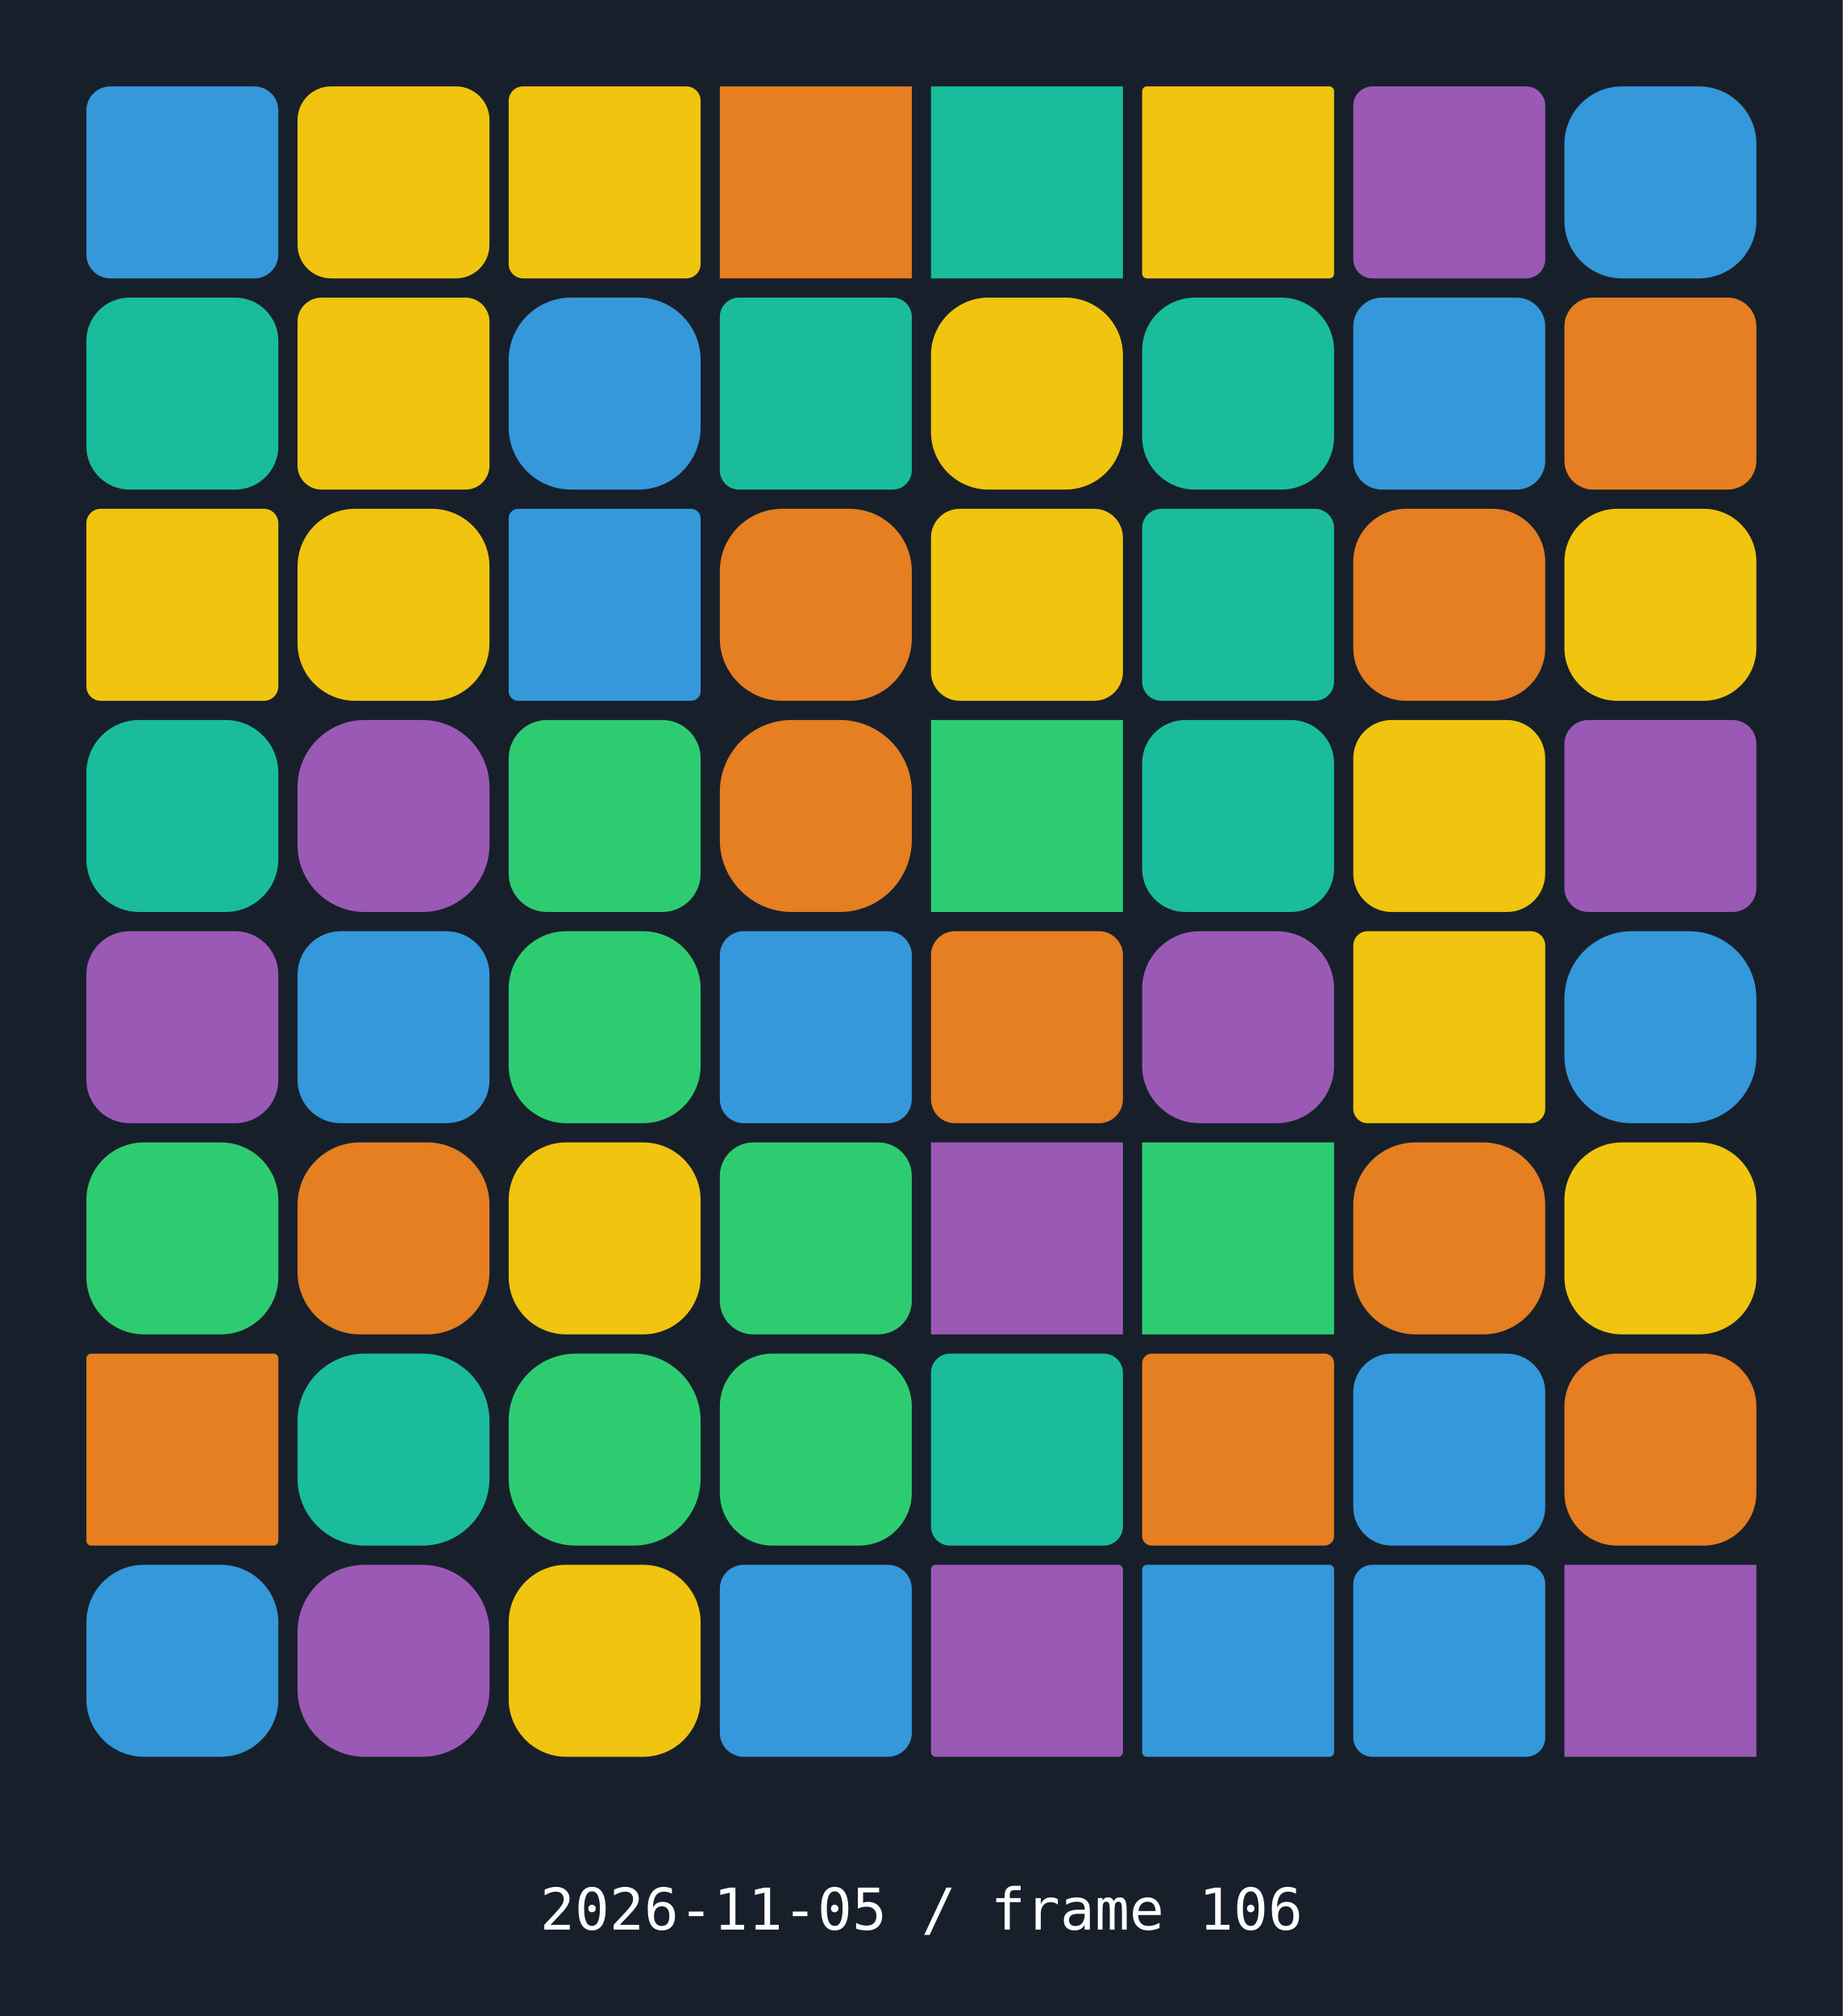
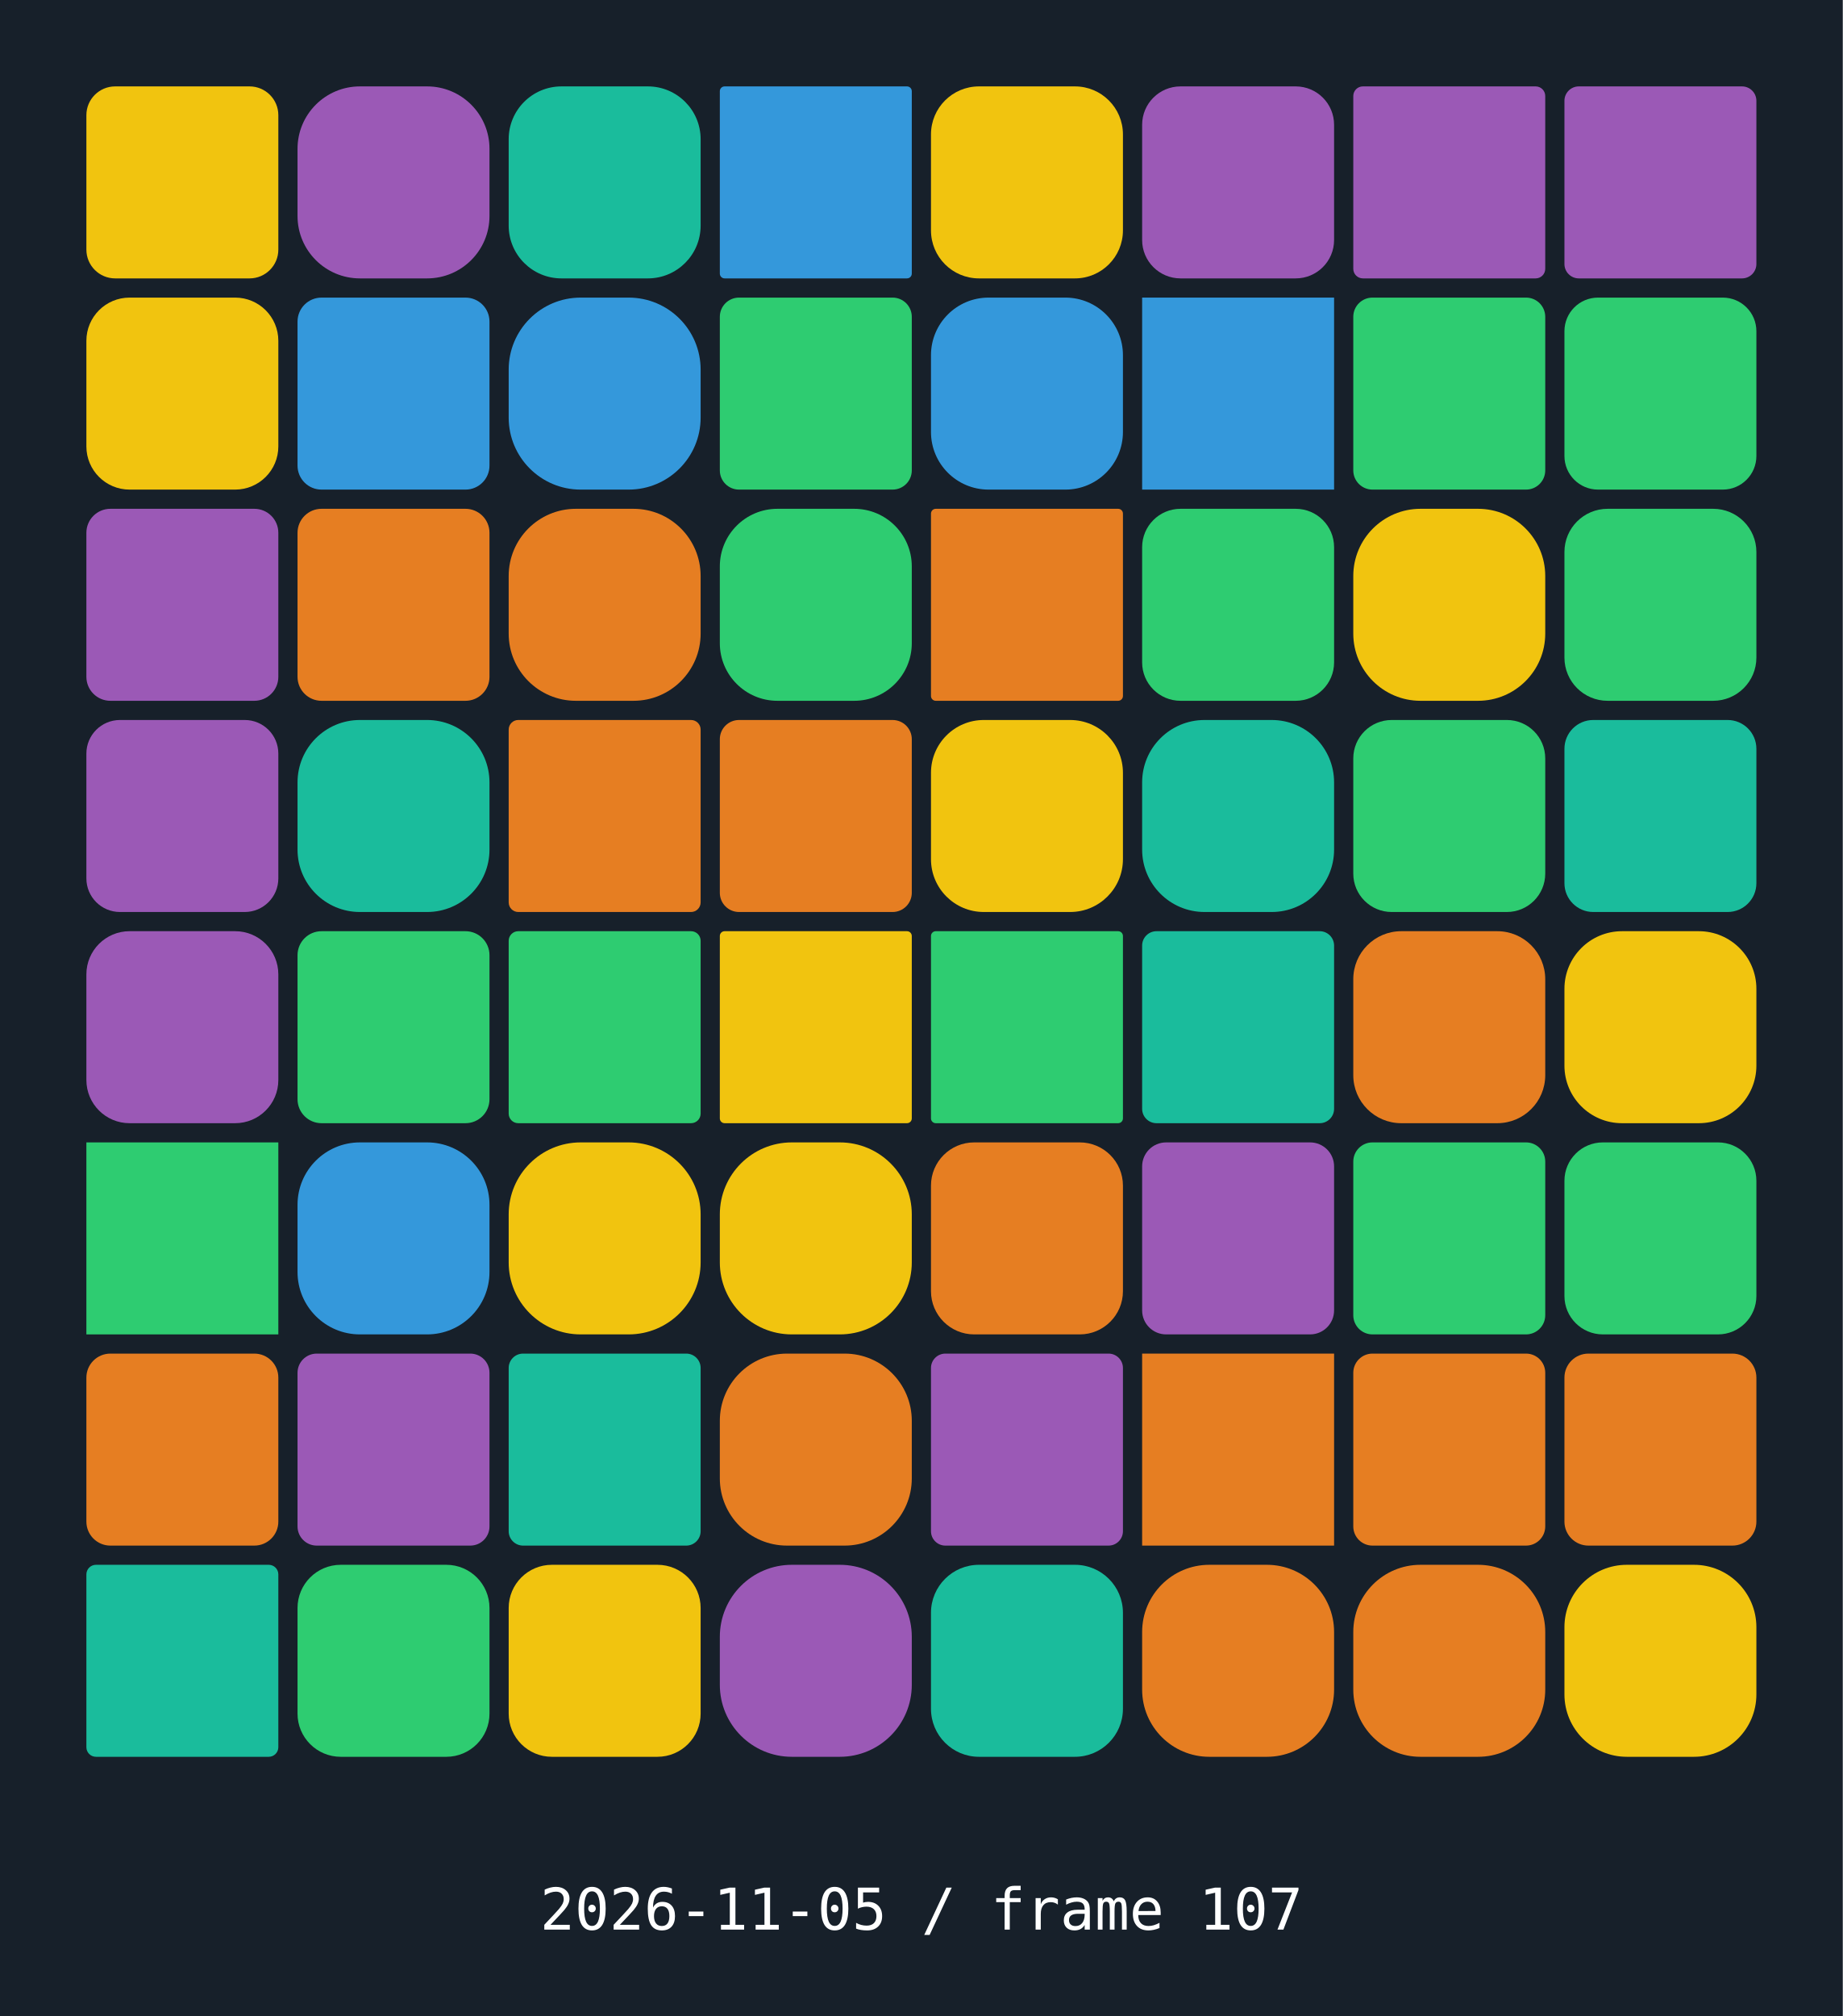
<svg xmlns="http://www.w3.org/2000/svg" width="384" height="420" viewBox="0 0 384 420">
  <rect width="384" height="420" fill="#17202a" />
-   <rect x="18" y="18" width="40" height="40" rx="5" fill="#3498db" />
-   <rect x="62" y="18" width="40" height="40" rx="7" fill="#f1c40f" />
-   <rect x="106" y="18" width="40" height="40" rx="3" fill="#f1c40f" />
-   <rect x="150" y="18" width="40" height="40" rx="0" fill="#e67e22" />
-   <rect x="194" y="18" width="40" height="40" rx="0" fill="#1abc9c" />
-   <rect x="238" y="18" width="40" height="40" rx="1" fill="#f1c40f" />
-   <rect x="282" y="18" width="40" height="40" rx="4" fill="#9b59b6" />
-   <rect x="326" y="18" width="40" height="40" rx="12" fill="#3498db" />
-   <rect x="18" y="62" width="40" height="40" rx="9" fill="#1abc9c" />
-   <rect x="62" y="62" width="40" height="40" rx="5" fill="#f1c40f" />
-   <rect x="106" y="62" width="40" height="40" rx="13" fill="#3498db" />
-   <rect x="150" y="62" width="40" height="40" rx="4" fill="#1abc9c" />
-   <rect x="194" y="62" width="40" height="40" rx="12" fill="#f1c40f" />
-   <rect x="238" y="62" width="40" height="40" rx="11" fill="#1abc9c" />
-   <rect x="282" y="62" width="40" height="40" rx="6" fill="#3498db" />
-   <rect x="326" y="62" width="40" height="40" rx="6" fill="#e67e22" />
-   <rect x="18" y="106" width="40" height="40" rx="3" fill="#f1c40f" />
-   <rect x="62" y="106" width="40" height="40" rx="12" fill="#f1c40f" />
-   <rect x="106" y="106" width="40" height="40" rx="2" fill="#3498db" />
-   <rect x="150" y="106" width="40" height="40" rx="13" fill="#e67e22" />
-   <rect x="194" y="106" width="40" height="40" rx="6" fill="#f1c40f" />
-   <rect x="238" y="106" width="40" height="40" rx="4" fill="#1abc9c" />
-   <rect x="282" y="106" width="40" height="40" rx="11" fill="#e67e22" />
-   <rect x="326" y="106" width="40" height="40" rx="11" fill="#f1c40f" />
-   <rect x="18" y="150" width="40" height="40" rx="11" fill="#1abc9c" />
-   <rect x="62" y="150" width="40" height="40" rx="14" fill="#9b59b6" />
-   <rect x="106" y="150" width="40" height="40" rx="8" fill="#2ecc71" />
-   <rect x="150" y="150" width="40" height="40" rx="15" fill="#e67e22" />
-   <rect x="194" y="150" width="40" height="40" rx="0" fill="#2ecc71" />
-   <rect x="238" y="150" width="40" height="40" rx="9" fill="#1abc9c" />
-   <rect x="282" y="150" width="40" height="40" rx="8" fill="#f1c40f" />
-   <rect x="326" y="150" width="40" height="40" rx="5" fill="#9b59b6" />
+   <rect x="18" y="18" width="40" height="40" rx="6" fill="#f1c40f" />
+   <rect x="62" y="18" width="40" height="40" rx="13" fill="#9b59b6" />
+   <rect x="106" y="18" width="40" height="40" rx="11" fill="#1abc9c" />
+   <rect x="150" y="18" width="40" height="40" rx="1" fill="#3498db" />
+   <rect x="194" y="18" width="40" height="40" rx="10" fill="#f1c40f" />
+   <rect x="238" y="18" width="40" height="40" rx="8" fill="#9b59b6" />
+   <rect x="282" y="18" width="40" height="40" rx="2" fill="#9b59b6" />
+   <rect x="326" y="18" width="40" height="40" rx="3" fill="#9b59b6" />
+   <rect x="18" y="62" width="40" height="40" rx="9" fill="#f1c40f" />
+   <rect x="62" y="62" width="40" height="40" rx="5" fill="#3498db" />
+   <rect x="106" y="62" width="40" height="40" rx="15" fill="#3498db" />
+   <rect x="150" y="62" width="40" height="40" rx="4" fill="#2ecc71" />
+   <rect x="194" y="62" width="40" height="40" rx="12" fill="#3498db" />
+   <rect x="238" y="62" width="40" height="40" rx="0" fill="#3498db" />
+   <rect x="282" y="62" width="40" height="40" rx="4" fill="#2ecc71" />
+   <rect x="326" y="62" width="40" height="40" rx="7" fill="#2ecc71" />
+   <rect x="18" y="106" width="40" height="40" rx="5" fill="#9b59b6" />
+   <rect x="62" y="106" width="40" height="40" rx="5" fill="#e67e22" />
+   <rect x="106" y="106" width="40" height="40" rx="14" fill="#e67e22" />
+   <rect x="150" y="106" width="40" height="40" rx="12" fill="#2ecc71" />
+   <rect x="194" y="106" width="40" height="40" rx="1" fill="#e67e22" />
+   <rect x="238" y="106" width="40" height="40" rx="8" fill="#2ecc71" />
+   <rect x="282" y="106" width="40" height="40" rx="14" fill="#f1c40f" />
+   <rect x="326" y="106" width="40" height="40" rx="9" fill="#2ecc71" />
+   <rect x="18" y="150" width="40" height="40" rx="7" fill="#9b59b6" />
+   <rect x="62" y="150" width="40" height="40" rx="13" fill="#1abc9c" />
+   <rect x="106" y="150" width="40" height="40" rx="2" fill="#e67e22" />
+   <rect x="150" y="150" width="40" height="40" rx="4" fill="#e67e22" />
+   <rect x="194" y="150" width="40" height="40" rx="11" fill="#f1c40f" />
+   <rect x="238" y="150" width="40" height="40" rx="13" fill="#1abc9c" />
+   <rect x="282" y="150" width="40" height="40" rx="8" fill="#2ecc71" />
+   <rect x="326" y="150" width="40" height="40" rx="6" fill="#1abc9c" />
  <rect x="18" y="194" width="40" height="40" rx="9" fill="#9b59b6" />
-   <rect x="62" y="194" width="40" height="40" rx="9" fill="#3498db" />
-   <rect x="106" y="194" width="40" height="40" rx="12" fill="#2ecc71" />
-   <rect x="150" y="194" width="40" height="40" rx="5" fill="#3498db" />
-   <rect x="194" y="194" width="40" height="40" rx="5" fill="#e67e22" />
-   <rect x="238" y="194" width="40" height="40" rx="12" fill="#9b59b6" />
-   <rect x="282" y="194" width="40" height="40" rx="3" fill="#f1c40f" />
-   <rect x="326" y="194" width="40" height="40" rx="14" fill="#3498db" />
-   <rect x="18" y="238" width="40" height="40" rx="12" fill="#2ecc71" />
-   <rect x="62" y="238" width="40" height="40" rx="13" fill="#e67e22" />
-   <rect x="106" y="238" width="40" height="40" rx="12" fill="#f1c40f" />
-   <rect x="150" y="238" width="40" height="40" rx="7" fill="#2ecc71" />
-   <rect x="194" y="238" width="40" height="40" rx="0" fill="#9b59b6" />
-   <rect x="238" y="238" width="40" height="40" rx="0" fill="#2ecc71" />
-   <rect x="282" y="238" width="40" height="40" rx="13" fill="#e67e22" />
-   <rect x="326" y="238" width="40" height="40" rx="12" fill="#f1c40f" />
-   <rect x="18" y="282" width="40" height="40" rx="1" fill="#e67e22" />
-   <rect x="62" y="282" width="40" height="40" rx="14" fill="#1abc9c" />
-   <rect x="106" y="282" width="40" height="40" rx="14" fill="#2ecc71" />
-   <rect x="150" y="282" width="40" height="40" rx="11" fill="#2ecc71" />
-   <rect x="194" y="282" width="40" height="40" rx="4" fill="#1abc9c" />
-   <rect x="238" y="282" width="40" height="40" rx="2" fill="#e67e22" />
-   <rect x="282" y="282" width="40" height="40" rx="8" fill="#3498db" />
-   <rect x="326" y="282" width="40" height="40" rx="11" fill="#e67e22" />
-   <rect x="18" y="326" width="40" height="40" rx="12" fill="#3498db" />
-   <rect x="62" y="326" width="40" height="40" rx="14" fill="#9b59b6" />
-   <rect x="106" y="326" width="40" height="40" rx="12" fill="#f1c40f" />
-   <rect x="150" y="326" width="40" height="40" rx="5" fill="#3498db" />
-   <rect x="194" y="326" width="40" height="40" rx="1" fill="#9b59b6" />
-   <rect x="238" y="326" width="40" height="40" rx="1" fill="#3498db" />
-   <rect x="282" y="326" width="40" height="40" rx="4" fill="#3498db" />
-   <rect x="326" y="326" width="40" height="40" rx="0" fill="#9b59b6" />
-   <text x="192" y="402" text-anchor="middle" fill="#ffffff" font-family="monospace">2026-11-05 / frame 106</text>
+   <rect x="62" y="194" width="40" height="40" rx="5" fill="#2ecc71" />
+   <rect x="106" y="194" width="40" height="40" rx="2" fill="#2ecc71" />
+   <rect x="150" y="194" width="40" height="40" rx="1" fill="#f1c40f" />
+   <rect x="194" y="194" width="40" height="40" rx="1" fill="#2ecc71" />
+   <rect x="238" y="194" width="40" height="40" rx="3" fill="#1abc9c" />
+   <rect x="282" y="194" width="40" height="40" rx="10" fill="#e67e22" />
+   <rect x="326" y="194" width="40" height="40" rx="12" fill="#f1c40f" />
+   <rect x="18" y="238" width="40" height="40" rx="0" fill="#2ecc71" />
+   <rect x="62" y="238" width="40" height="40" rx="13" fill="#3498db" />
+   <rect x="106" y="238" width="40" height="40" rx="15" fill="#f1c40f" />
+   <rect x="150" y="238" width="40" height="40" rx="15" fill="#f1c40f" />
+   <rect x="194" y="238" width="40" height="40" rx="9" fill="#e67e22" />
+   <rect x="238" y="238" width="40" height="40" rx="5" fill="#9b59b6" />
+   <rect x="282" y="238" width="40" height="40" rx="4" fill="#2ecc71" />
+   <rect x="326" y="238" width="40" height="40" rx="8" fill="#2ecc71" />
+   <rect x="18" y="282" width="40" height="40" rx="5" fill="#e67e22" />
+   <rect x="62" y="282" width="40" height="40" rx="4" fill="#9b59b6" />
+   <rect x="106" y="282" width="40" height="40" rx="3" fill="#1abc9c" />
+   <rect x="150" y="282" width="40" height="40" rx="14" fill="#e67e22" />
+   <rect x="194" y="282" width="40" height="40" rx="3" fill="#9b59b6" />
+   <rect x="238" y="282" width="40" height="40" rx="0" fill="#e67e22" />
+   <rect x="282" y="282" width="40" height="40" rx="4" fill="#e67e22" />
+   <rect x="326" y="282" width="40" height="40" rx="5" fill="#e67e22" />
+   <rect x="18" y="326" width="40" height="40" rx="2" fill="#1abc9c" />
+   <rect x="62" y="326" width="40" height="40" rx="9" fill="#2ecc71" />
+   <rect x="106" y="326" width="40" height="40" rx="9" fill="#f1c40f" />
+   <rect x="150" y="326" width="40" height="40" rx="15" fill="#9b59b6" />
+   <rect x="194" y="326" width="40" height="40" rx="10" fill="#1abc9c" />
+   <rect x="238" y="326" width="40" height="40" rx="14" fill="#e67e22" />
+   <rect x="282" y="326" width="40" height="40" rx="14" fill="#e67e22" />
+   <rect x="326" y="326" width="40" height="40" rx="13" fill="#f1c40f" />
+   <text x="192" y="402" text-anchor="middle" fill="#ffffff" font-family="monospace">2026-11-05 / frame 107</text>
</svg>
